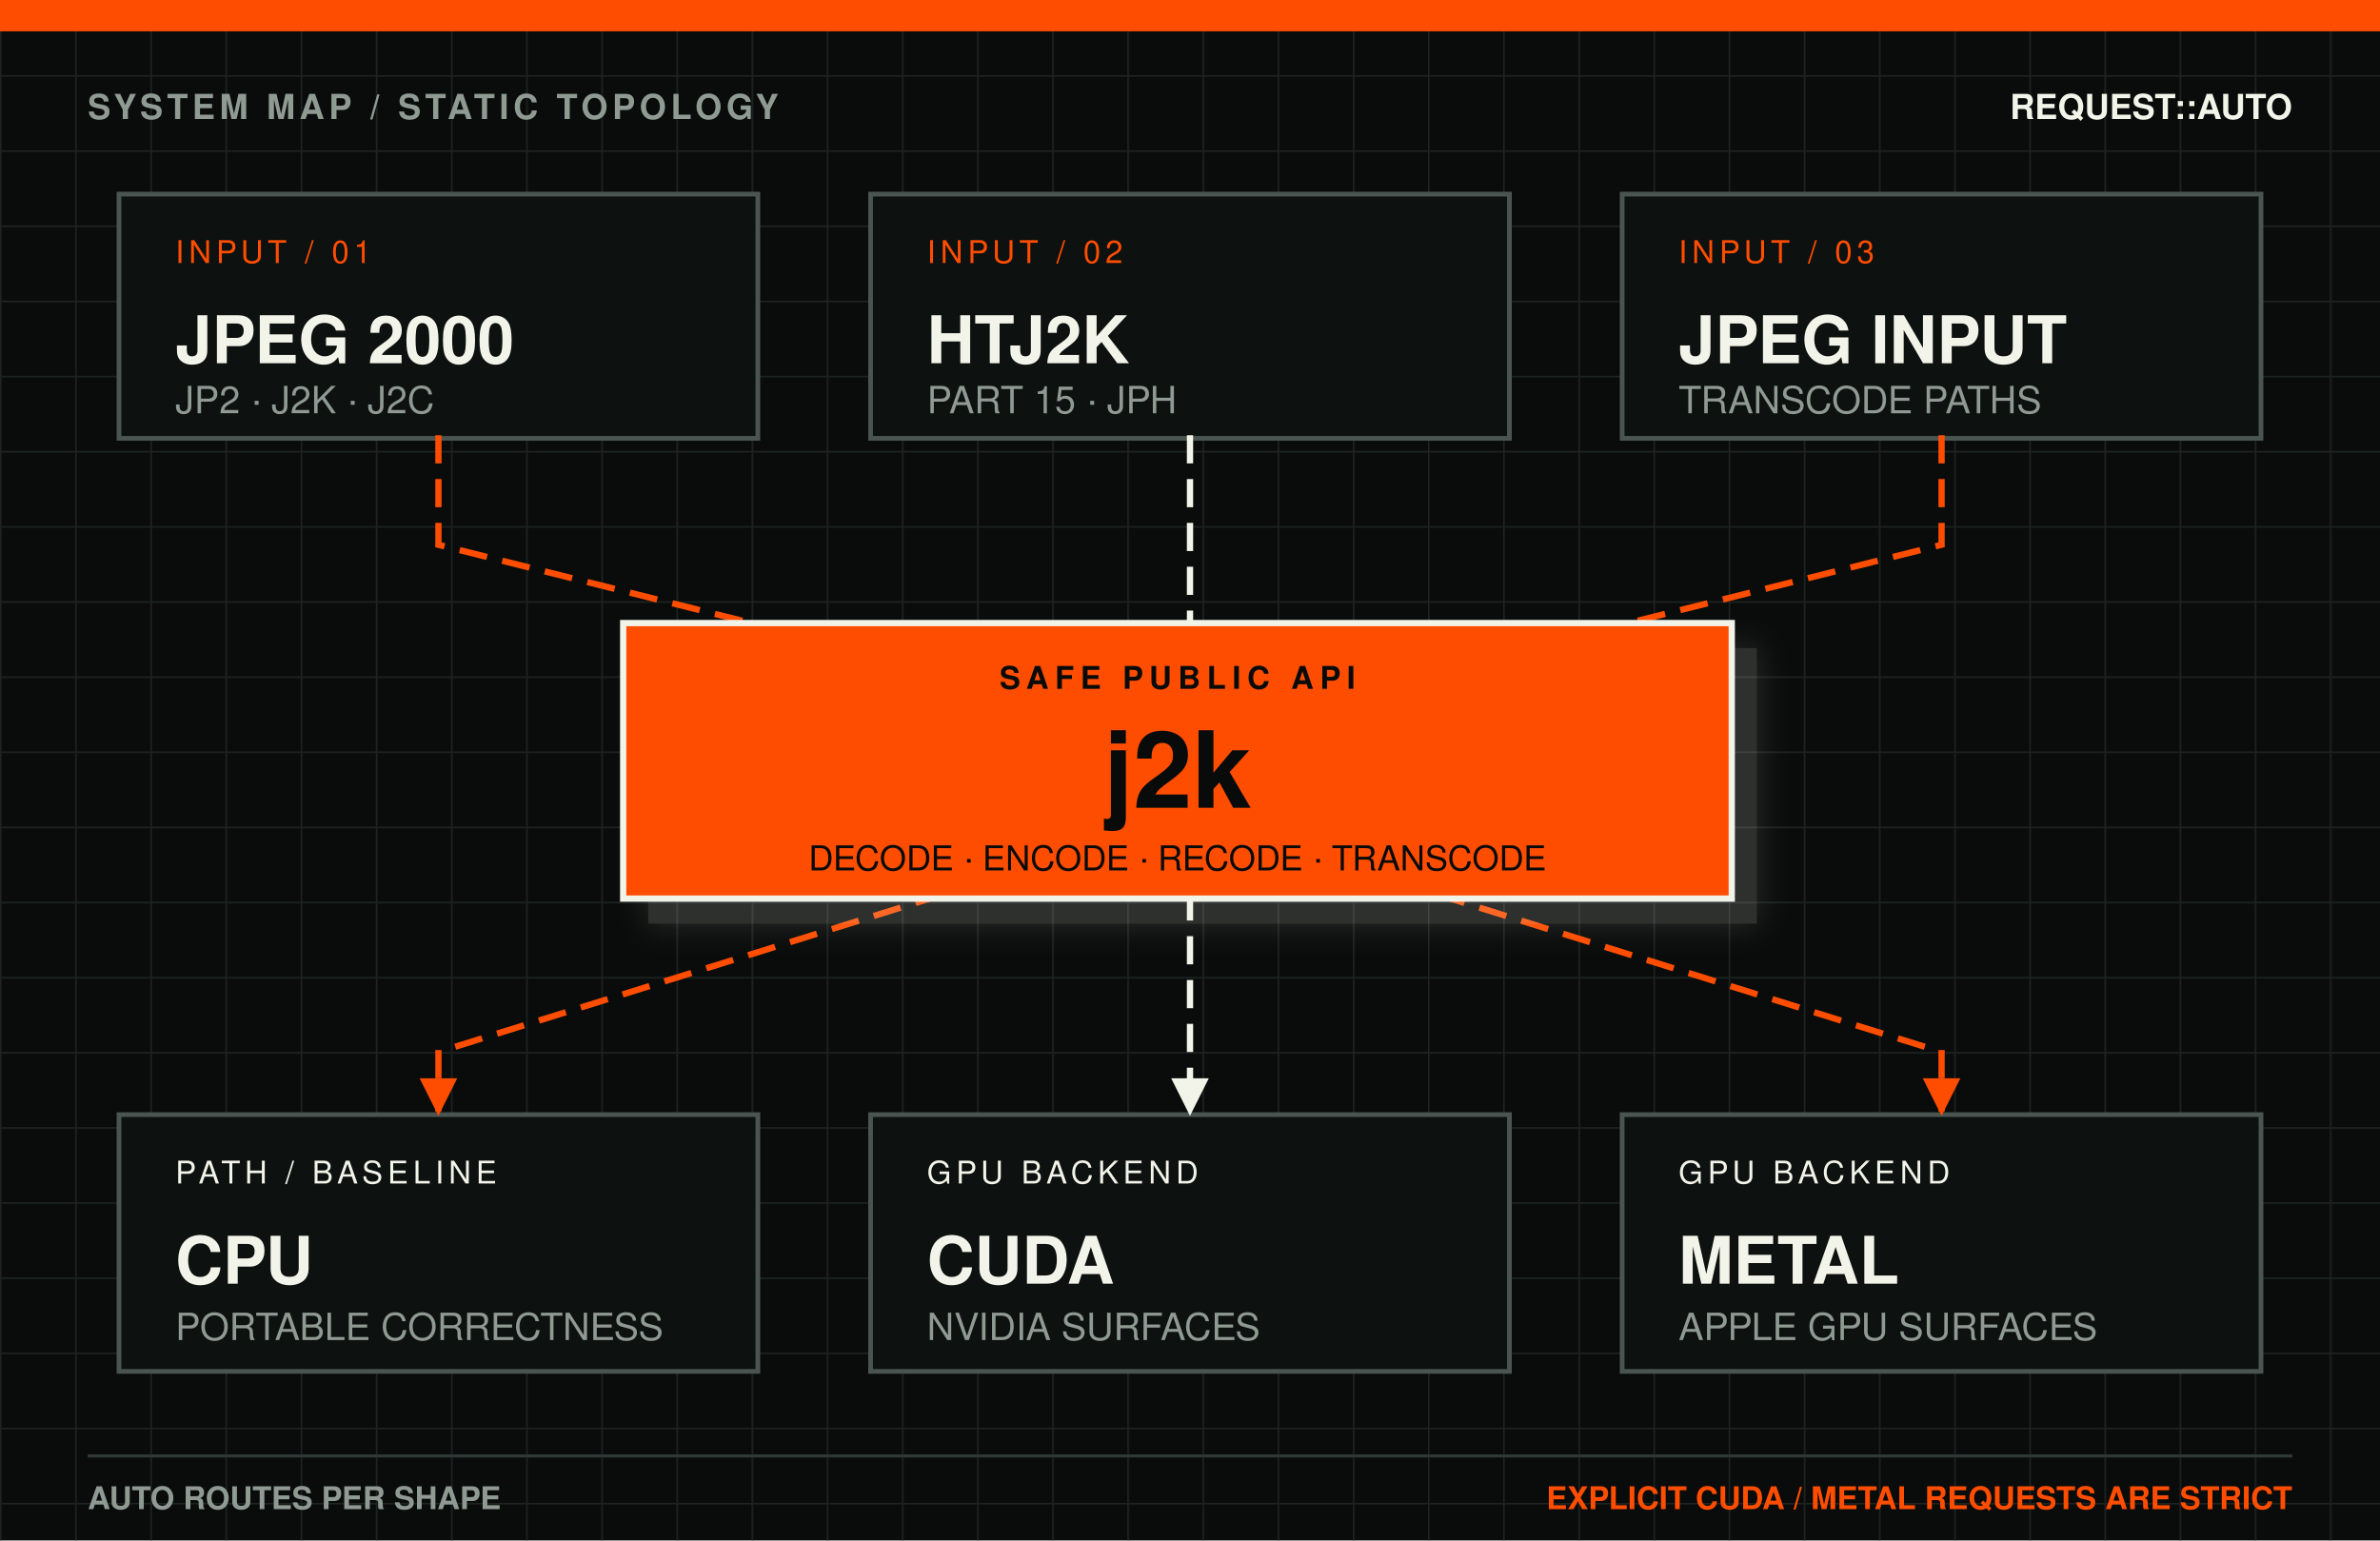
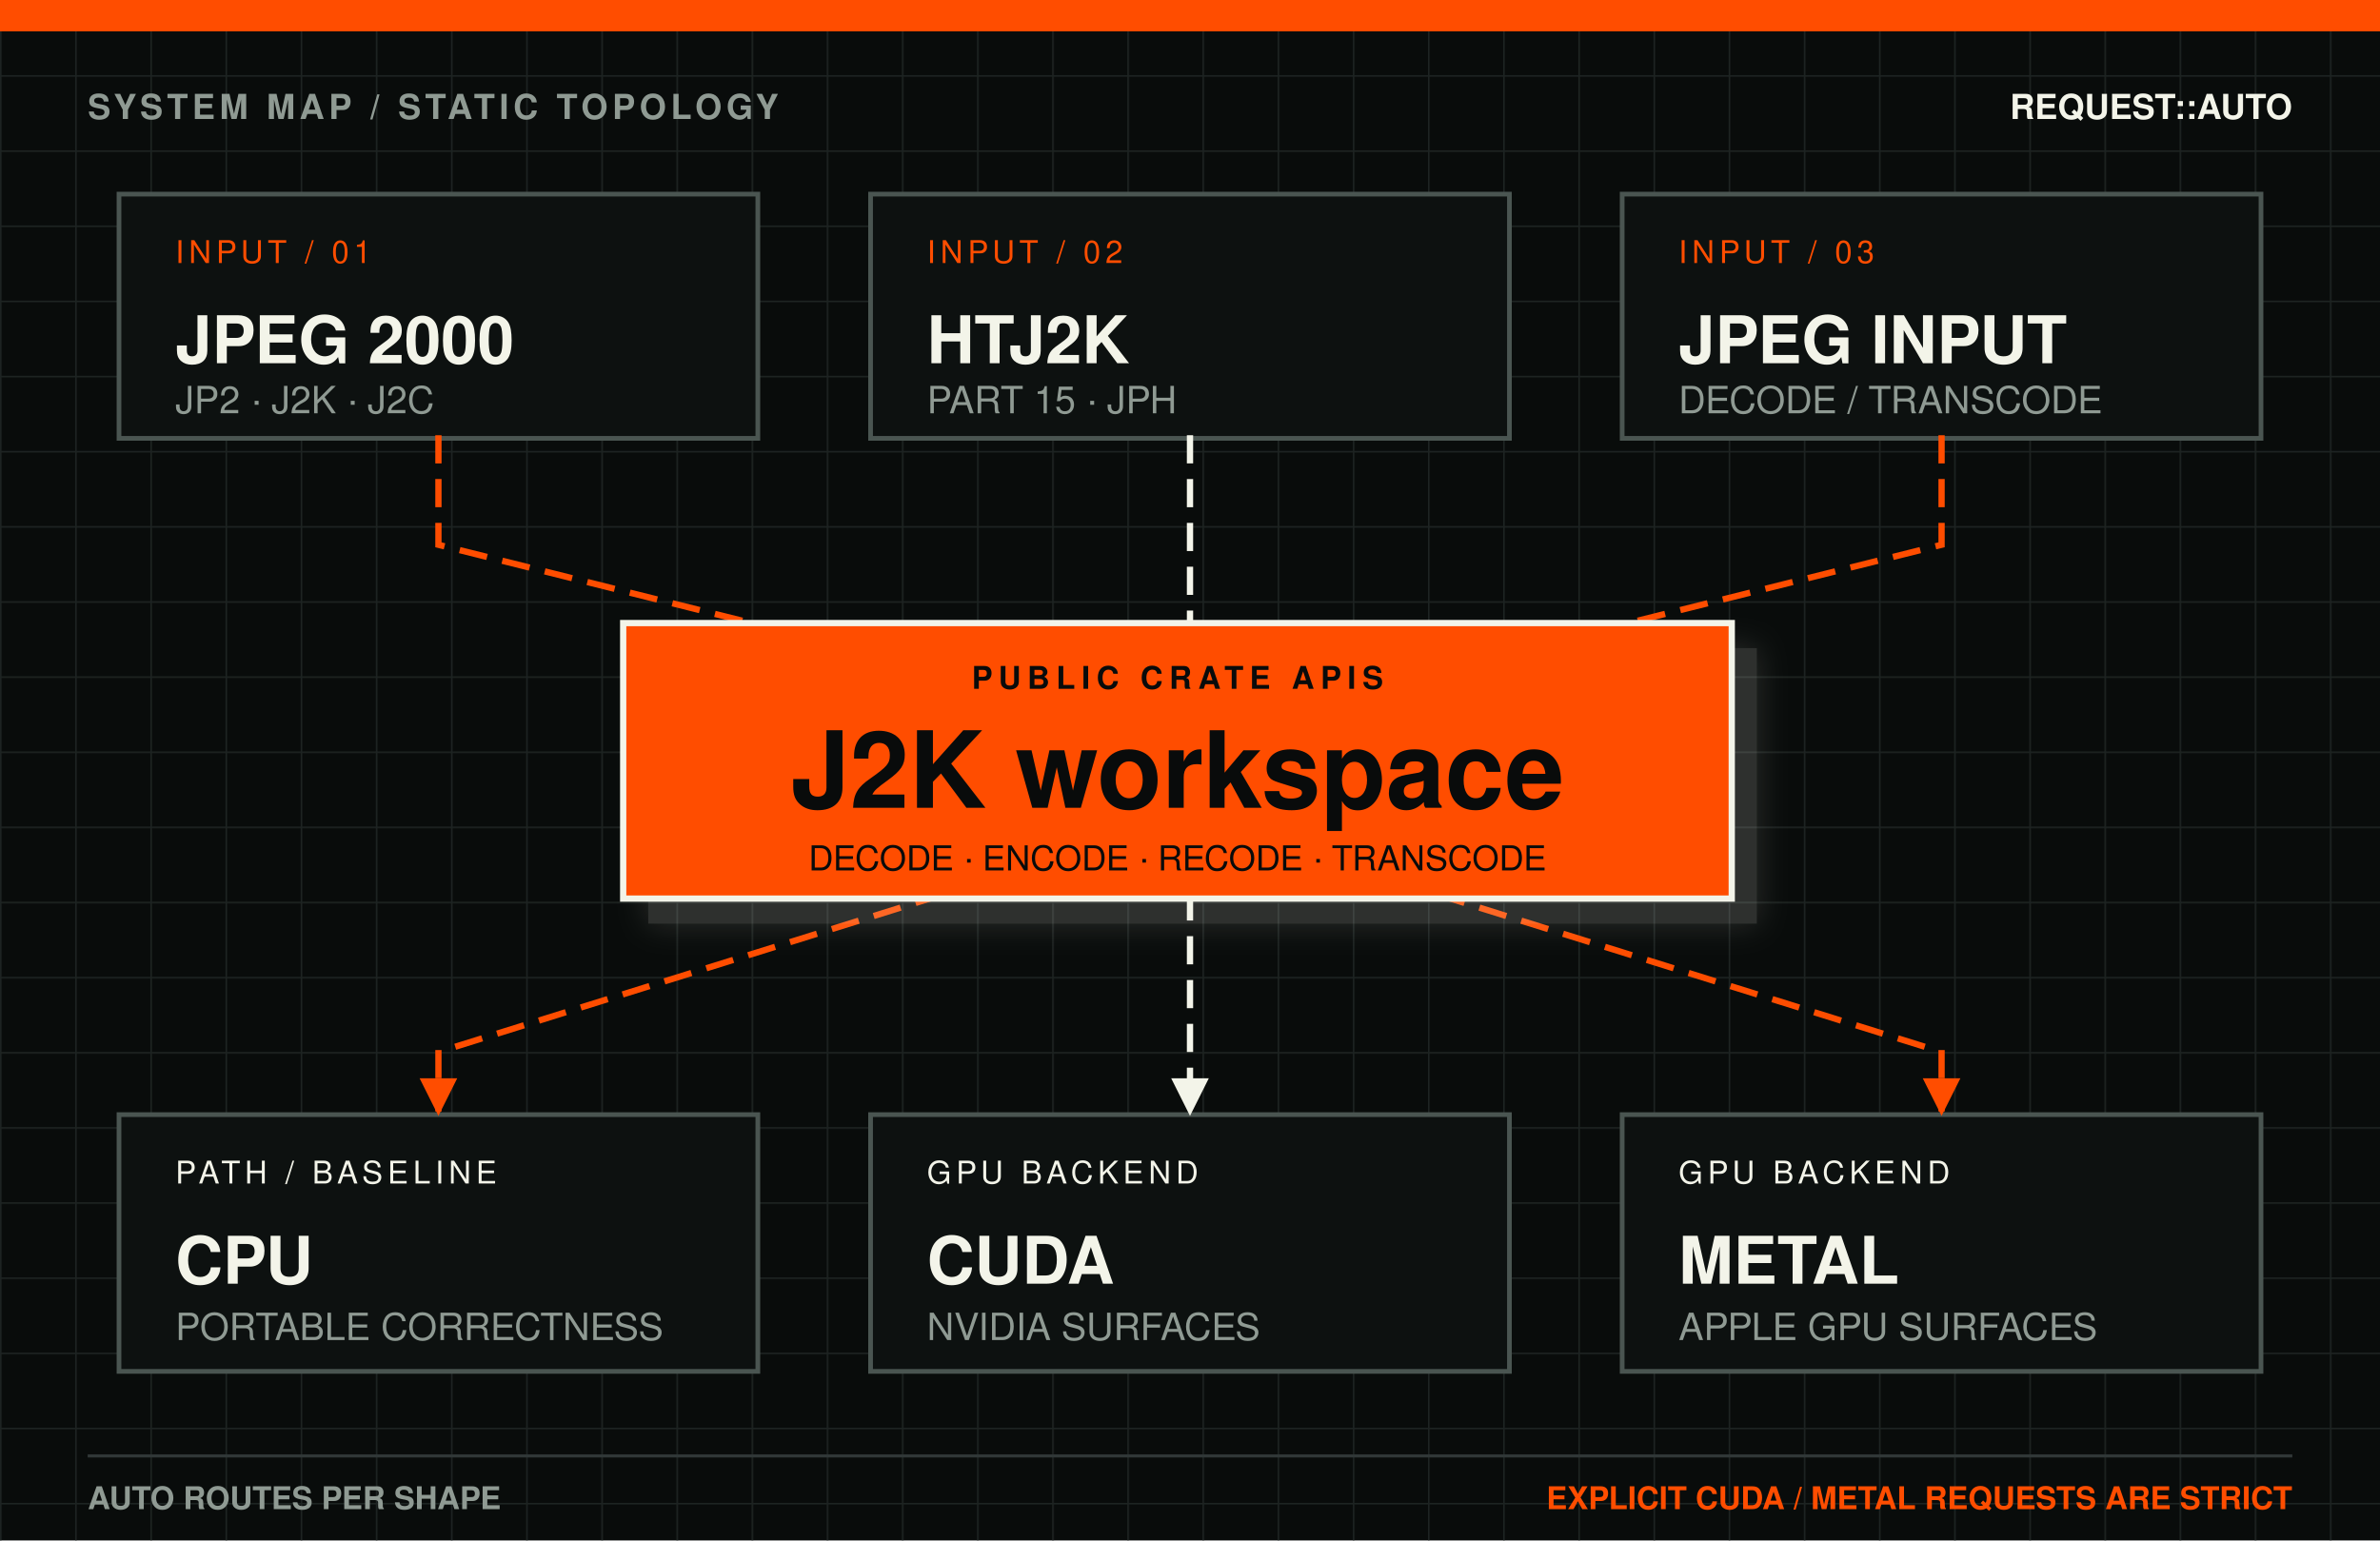
<svg xmlns="http://www.w3.org/2000/svg" viewBox="0 0 760 492" role="img" aria-labelledby="title desc">
  <defs>
    <pattern id="grid" width="24" height="24" patternUnits="userSpaceOnUse">
      <path d="M24 0H0V24" fill="none" stroke="#242b29" stroke-width="1" />
    </pattern>
    <marker id="arrow-orange" viewBox="0 0 10 10" refX="8" refY="5" markerWidth="6" markerHeight="6" orient="auto-start-reverse">
      <path d="M0 0 10 5 0 10Z" fill="#ff4d00" />
    </marker>
    <marker id="arrow-green" viewBox="0 0 10 10" refX="8" refY="5" markerWidth="6" markerHeight="6" orient="auto-start-reverse">
      <path d="M0 0 10 5 0 10Z" fill="#f3f4e9" />
    </marker>
    <filter id="glow" x="-30%" y="-30%" width="160%" height="160%">
      <feGaussianBlur stdDeviation="5" result="blur" />
      <feMerge>
        <feMergeNode in="blur" />
        <feMergeNode in="SourceGraphic" />
      </feMerge>
    </filter>
  </defs>
  <rect width="760" height="492" fill="#090c0b" />
  <rect width="760" height="492" fill="url(#grid)" opacity=".75" />
  <path d="M0 5H760" stroke="#ff4d00" stroke-width="10" />
  <text x="28" y="38" fill="#8f9a93" font-family="Helvetica Neue, Helvetica, Arial, sans-serif" font-size="11" font-weight="700" letter-spacing="1.4">SYSTEM MAP / STATIC TOPOLOGY</text>
  <text x="732" y="38" fill="#f3f4e9" font-family="Helvetica Neue, Helvetica, Arial, sans-serif" font-size="11" font-weight="700" text-anchor="end">REQUEST::AUTO</text>
  <g fill="#0d1110" stroke="#4a5551" stroke-width="1.5">
    <rect x="38" y="62" width="204" height="78" />
    <rect x="278" y="62" width="204" height="78" />
    <rect x="518" y="62" width="204" height="78" />
    <rect x="38" y="356" width="204" height="82" />
    <rect x="278" y="356" width="204" height="82" />
    <rect x="518" y="356" width="204" height="82" />
  </g>
  <g font-family="Helvetica Neue, Helvetica, Arial, sans-serif">
    <g fill="#ff4d00" font-size="10" letter-spacing="1.5">
      <text x="56" y="84">INPUT / 01</text>
      <text x="296" y="84">INPUT / 02</text>
      <text x="536" y="84">INPUT / 03</text>
    </g>
    <g fill="#f3f4e9" font-size="21" font-weight="700">
      <text x="56" y="116">JPEG 2000</text>
      <text x="296" y="116">HTJ2K</text>
      <text x="536" y="116">JPEG INPUT</text>
    </g>
    <g fill="#8f9a93" font-size="12">
      <text x="56" y="132">JP2 · J2K · J2C</text>
      <text x="296" y="132">PART 15 · JPH</text>
-       <text x="536" y="132">TRANSCODE PATHS</text>
+       <text x="536" y="132">DECODE / TRANSCODE</text>
    </g>
  </g>
  <g fill="none" stroke-linecap="square" stroke-width="2">
    <path d="M140 140V174L292 212" stroke="#ff4d00" stroke-dasharray="7 7" marker-end="url(#arrow-orange)" />
    <path d="M380 140V210" stroke="#f3f4e9" stroke-dasharray="7 7" marker-end="url(#arrow-green)" />
    <path d="M620 140V174L468 212" stroke="#ff4d00" stroke-dasharray="7 7" marker-end="url(#arrow-orange)" />
    <path d="M300 286 140 336V354" stroke="#ff4d00" stroke-dasharray="7 7" marker-end="url(#arrow-orange)" />
    <path d="M380 286V354" stroke="#f3f4e9" stroke-dasharray="7 7" marker-end="url(#arrow-green)" />
    <path d="M460 286 620 336V354" stroke="#ff4d00" stroke-dasharray="7 7" marker-end="url(#arrow-orange)" />
  </g>
  <rect x="207" y="207" width="354" height="88" fill="#f3f4e9" opacity=".16" filter="url(#glow)" />
  <rect x="199" y="199" width="354" height="88" fill="#ff4d00" stroke="#f3f4e9" stroke-width="2" />
  <g fill="#090b0b" font-family="Helvetica Neue, Helvetica, Arial, sans-serif" text-anchor="middle">
-     <text x="376" y="220" font-size="10" font-weight="600" letter-spacing="2">SAFE PUBLIC API</text>
-     <text x="376" y="258" font-size="34" font-weight="800">j2k</text>
+     <text x="376" y="220" font-size="10" font-weight="600" letter-spacing="2">PUBLIC CRATE APIS</text>
+     <text x="376" y="258" font-size="34" font-weight="800">J2K workspace</text>
    <text x="376" y="278" font-size="11">DECODE · ENCODE · RECODE · TRANSCODE</text>
  </g>
  <g font-family="Helvetica Neue, Helvetica, Arial, sans-serif">
    <g fill="#f3f4e9" font-size="10" letter-spacing="1.5">
      <text x="56" y="378">PATH / BASELINE</text>
      <text x="296" y="378">GPU BACKEND</text>
      <text x="536" y="378">GPU BACKEND</text>
    </g>
    <g fill="#f3f4e9" font-size="21" font-weight="700">
      <text x="56" y="410">CPU</text>
      <text x="296" y="410">CUDA</text>
      <text x="536" y="410">METAL</text>
    </g>
    <g fill="#8f9a93" font-size="12">
      <text x="56" y="428">PORTABLE CORRECTNESS</text>
      <text x="296" y="428">NVIDIA SURFACES</text>
      <text x="536" y="428">APPLE GPU SURFACES</text>
    </g>
  </g>
  <path d="M28 465H732" stroke="#303737" />
  <text x="28" y="482" fill="#8f9a93" font-family="Helvetica Neue, Helvetica, Arial, sans-serif" font-size="10" font-weight="700">AUTO ROUTES PER SHAPE</text>
  <text x="732" y="482" fill="#ff4d00" font-family="Helvetica Neue, Helvetica, Arial, sans-serif" font-size="10" font-weight="700" text-anchor="end">EXPLICIT CUDA / METAL REQUESTS ARE STRICT</text>
</svg>
